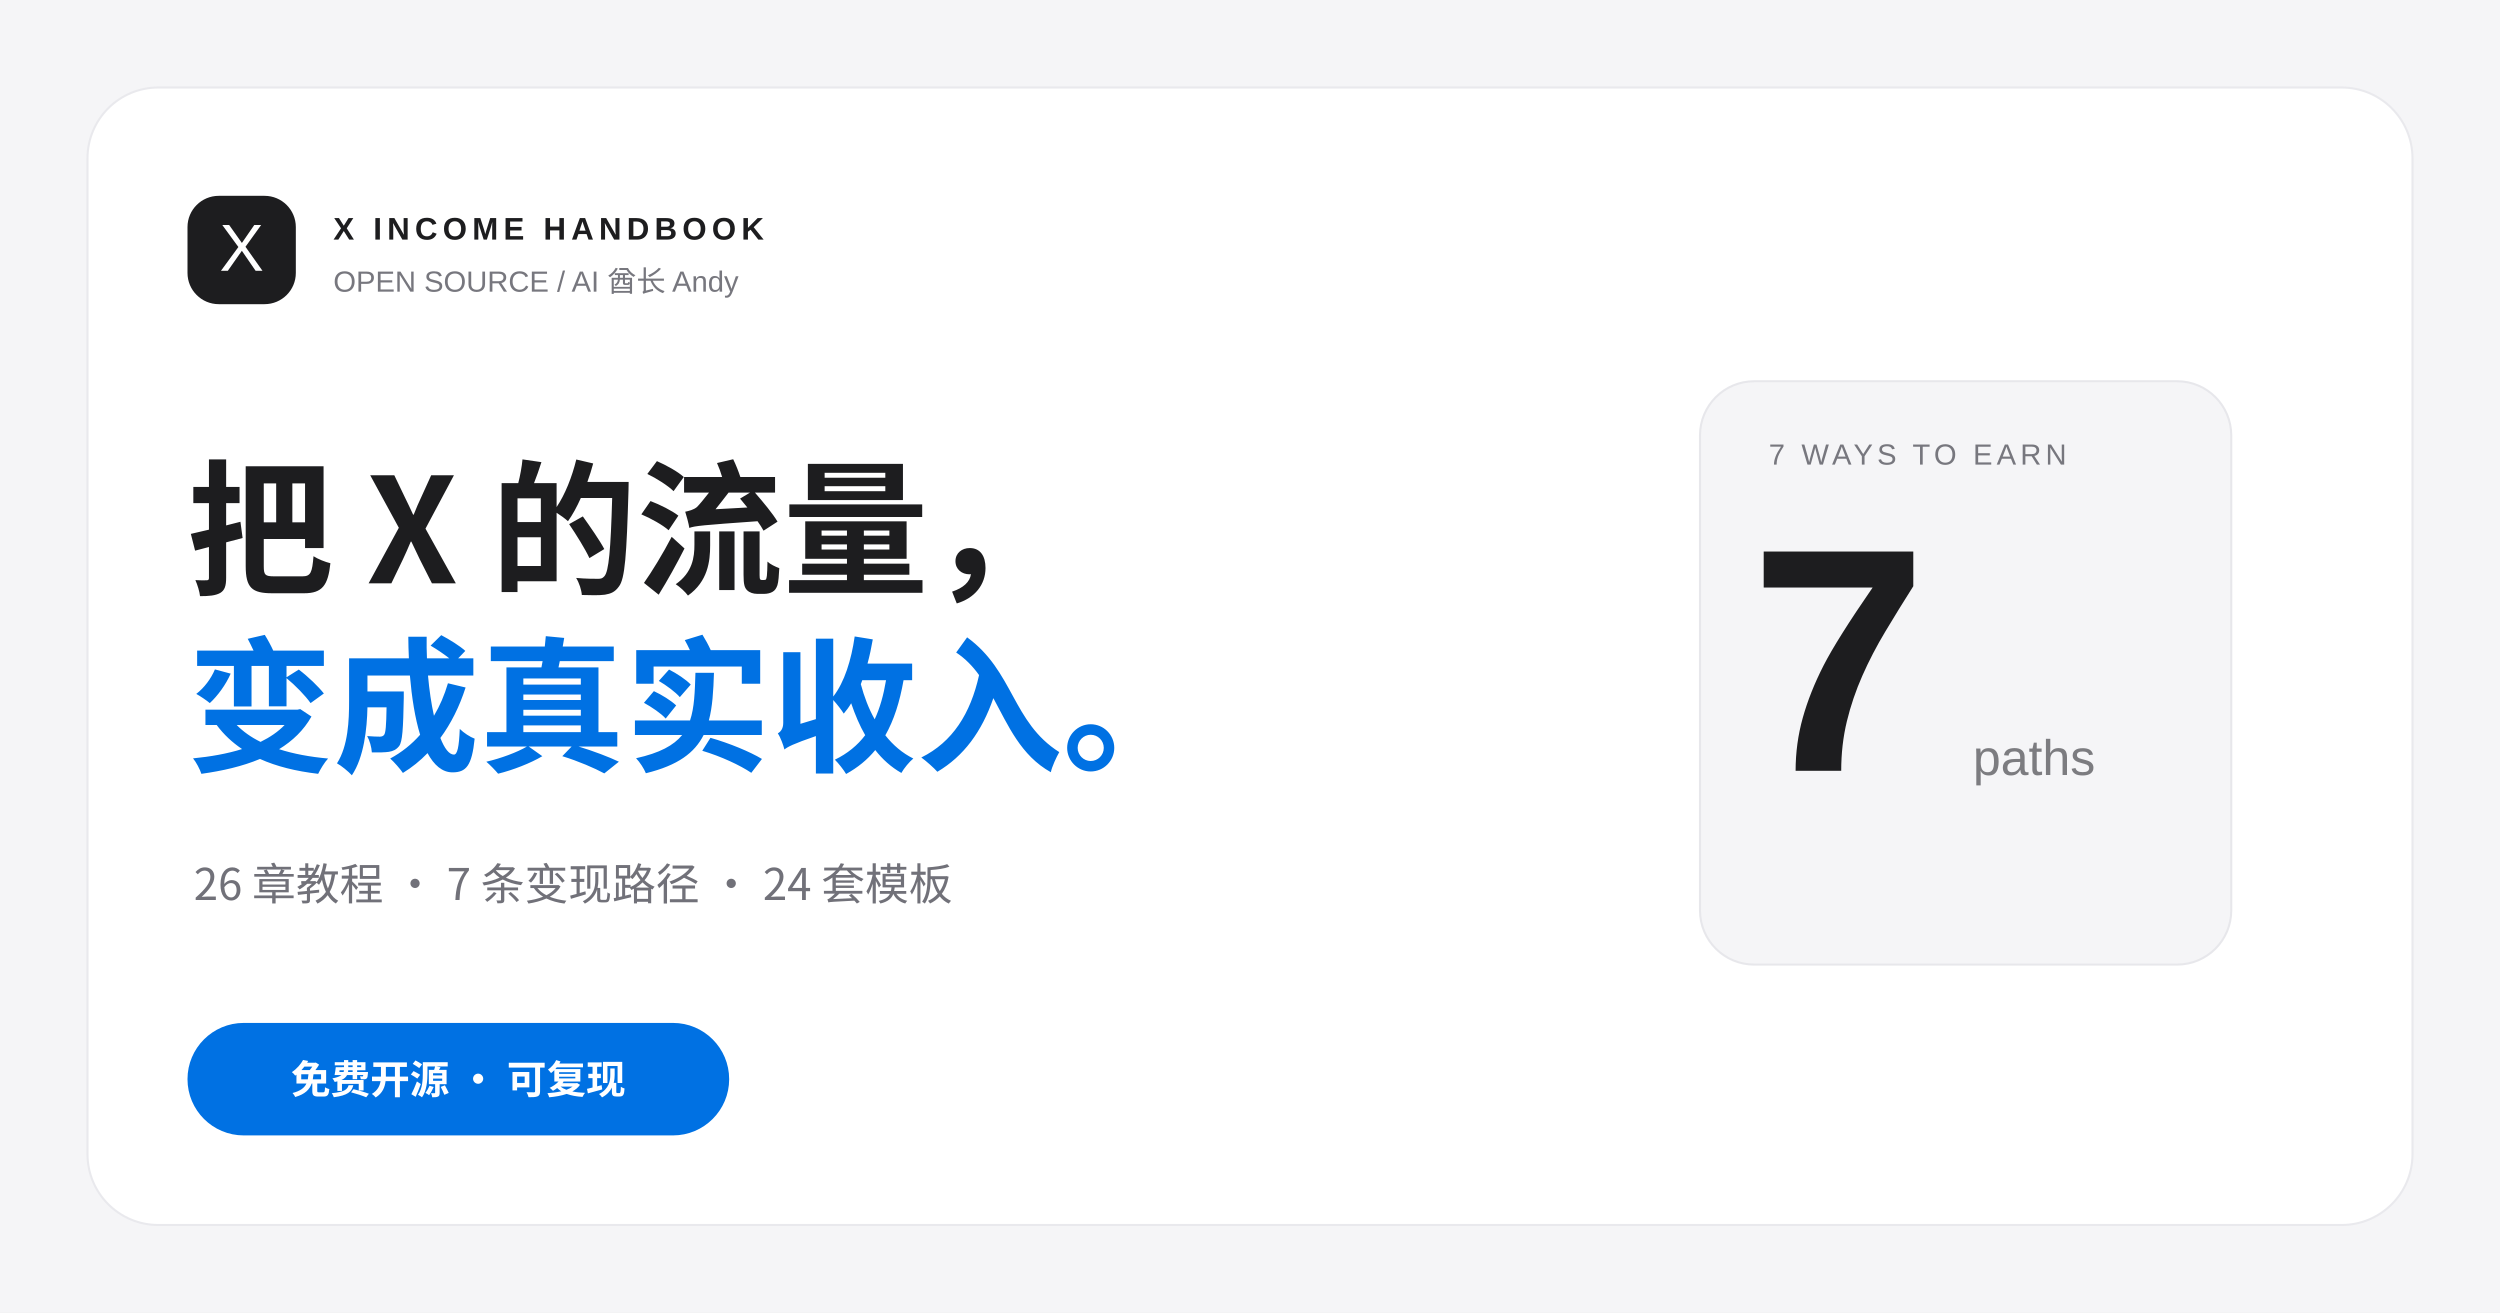
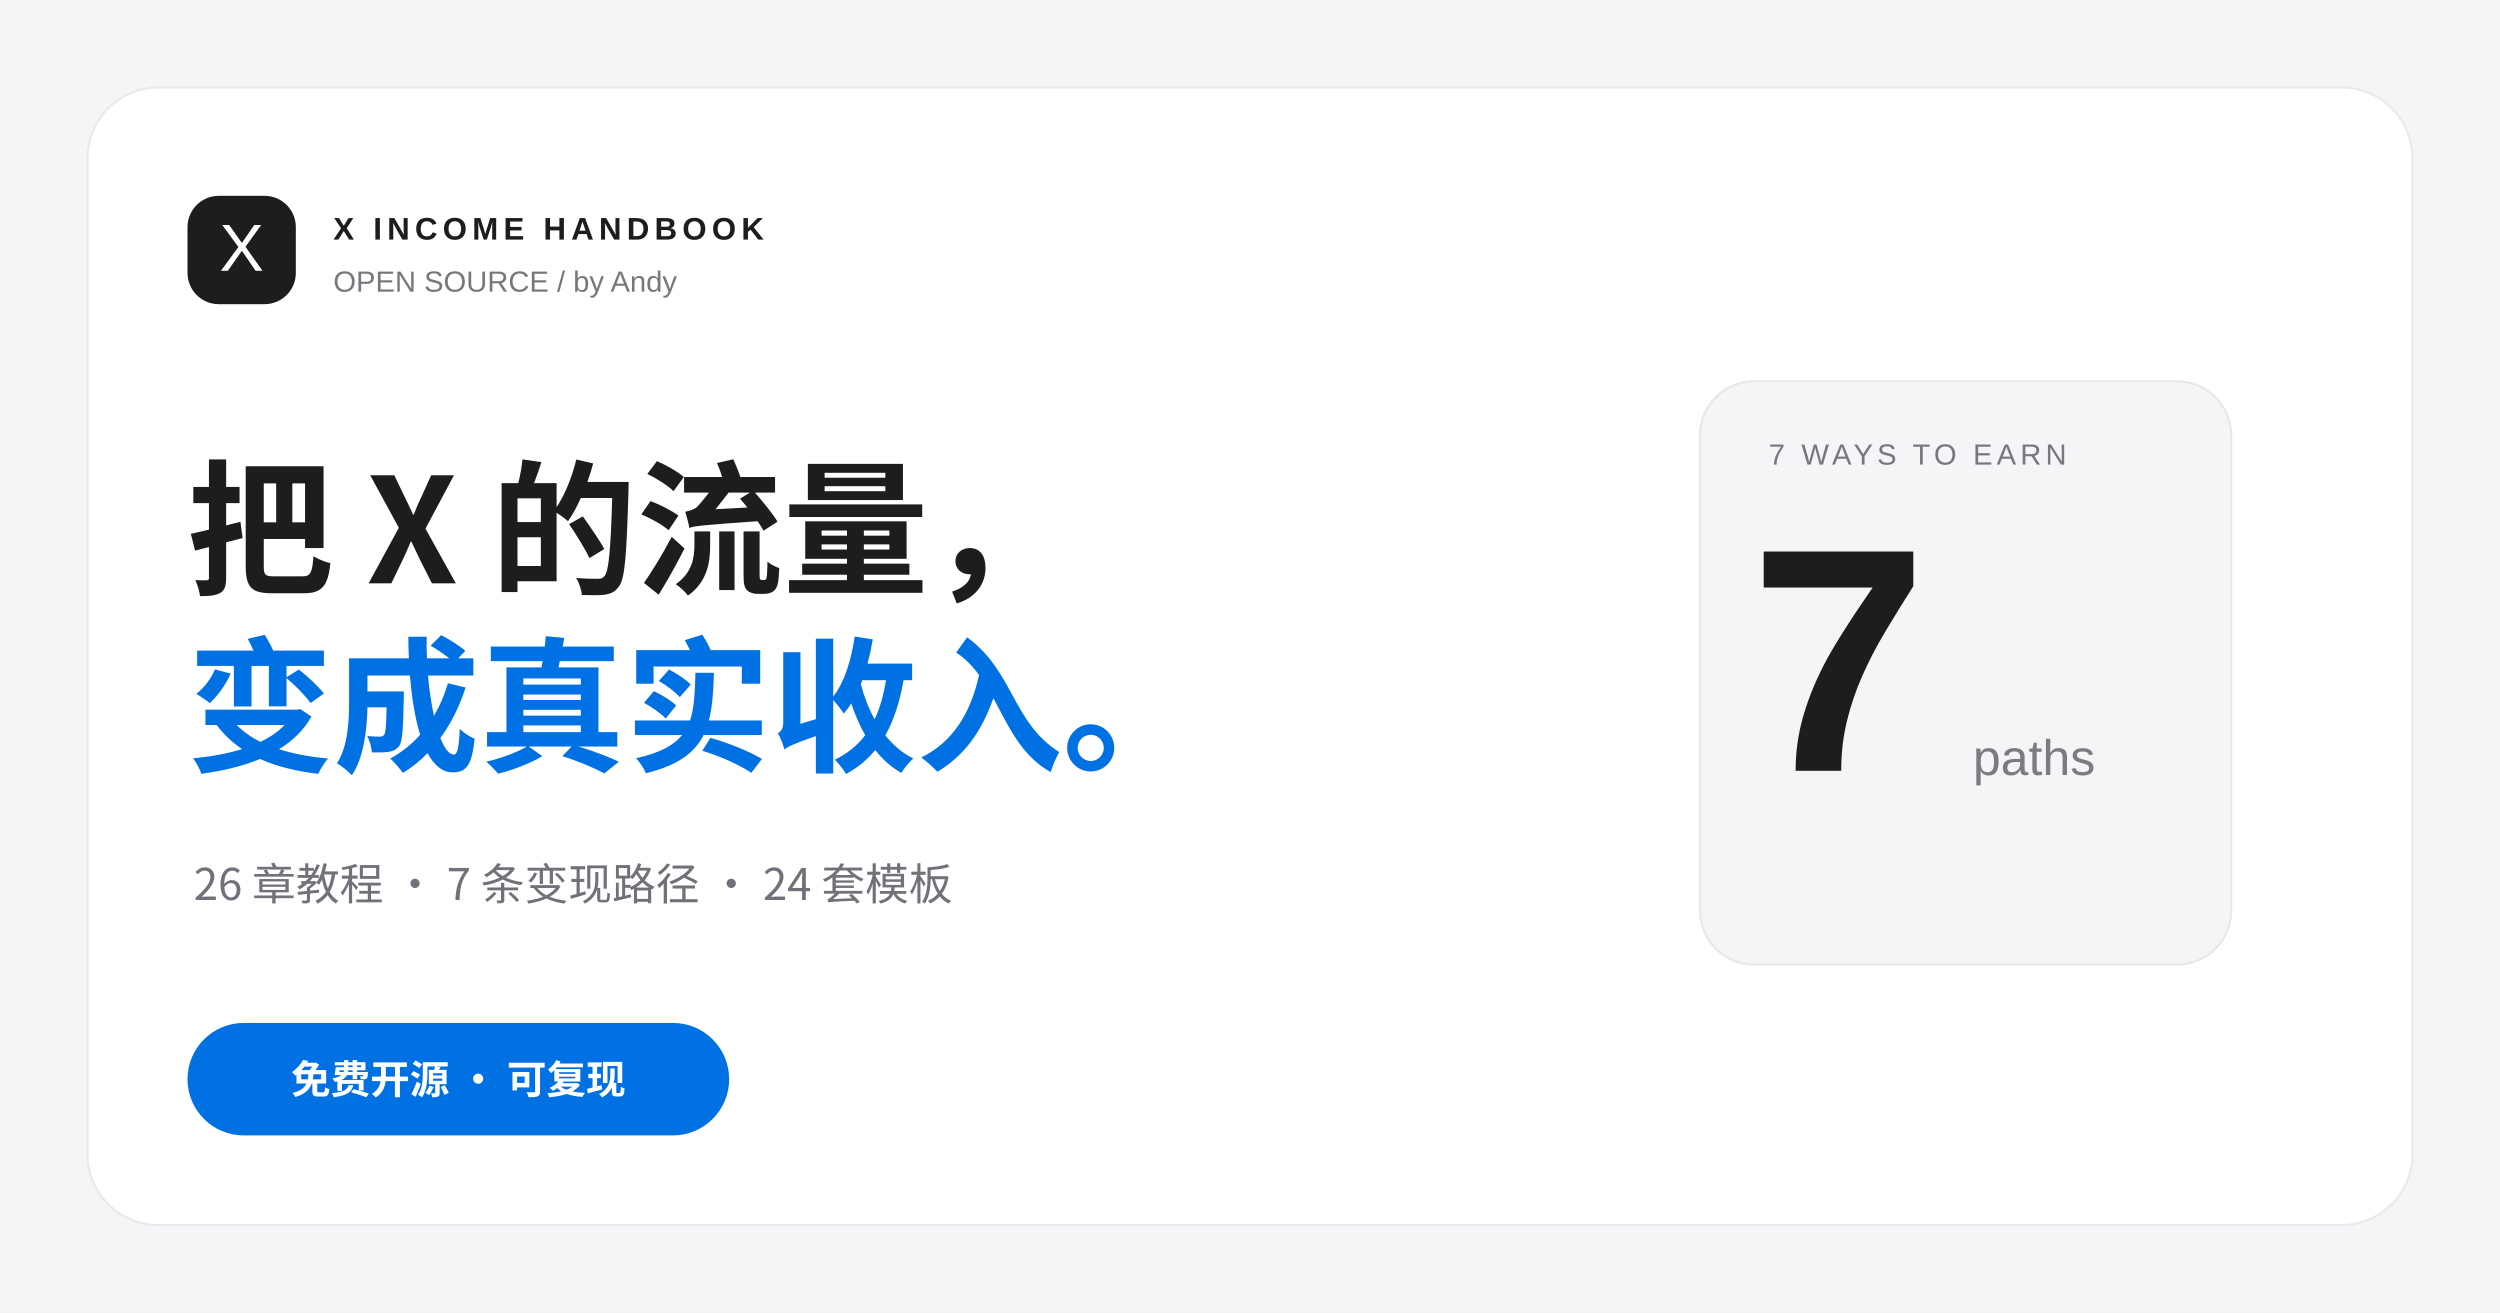
<svg xmlns="http://www.w3.org/2000/svg" width="1200" height="630" viewBox="0 0 1200 630">
  <rect width="1200" height="630" fill="#f5f5f7" />
  <rect x="42" y="42" width="1116" height="546" rx="34" fill="#ffffff" stroke="#e9e9ed" />
  <rect x="90" y="94" width="52" height="52" rx="15" fill="#1d1d1f" />
  <text x="116" y="130" font-family="Arial,sans-serif" fill="#fff" font-size="32" text-anchor="middle">X</text>
  <text x="160" y="115" font-family="Arial,sans-serif" font-size="15" font-weight="700" letter-spacing="2.5" fill="#1d1d1f">X INCOME HANDBOOK</text>
-   <text x="160" y="140" font-family="Arial,sans-serif" font-size="14" fill="#77777e">OPEN SOURCE / AI 酋长 Andy</text>
+   <text x="160" y="140" font-family="Arial,sans-serif" font-size="14" fill="#77777e">OPEN SOURCE / by Andy</text>
  <text x="90" y="280" font-family="Noto Sans CJK SC,PingFang SC,Microsoft YaHei,sans-serif" font-size="70" font-weight="750" fill="#1d1d1f">把 X 的流量，</text>
  <text x="90" y="365" font-family="Noto Sans CJK SC,PingFang SC,Microsoft YaHei,sans-serif" font-size="70" font-weight="750" fill="#0071e3">变成真实收入。</text>
  <text x="93" y="432" font-family="Noto Sans CJK SC,PingFang SC,Microsoft YaHei,sans-serif" font-size="21" fill="#717179">26 章教程 · 7 条变现路径 · 24 套模板</text>
  <rect x="90" y="491" width="260" height="54" rx="27" fill="#0071e3" />
  <text x="220" y="525" font-family="Noto Sans CJK SC,PingFang SC,sans-serif" font-size="19" font-weight="650" text-anchor="middle" fill="#fff">免费开源 · 可复现</text>
  <rect x="816" y="183" width="255" height="280" rx="26" fill="#f5f5f7" stroke="#e7e7eb" />
  <text x="849" y="223" font-family="Arial,sans-serif" font-size="14" letter-spacing="2" fill="#77777e">7 WAYS TO EARN</text>
  <text x="840" y="370" font-family="Arial,sans-serif" font-size="153" font-weight="700" letter-spacing="-8" fill="#1d1d1f">7</text>
  <text x="947" y="372" font-family="Arial,sans-serif" font-size="24" fill="#7c7c80">paths</text>
</svg>
